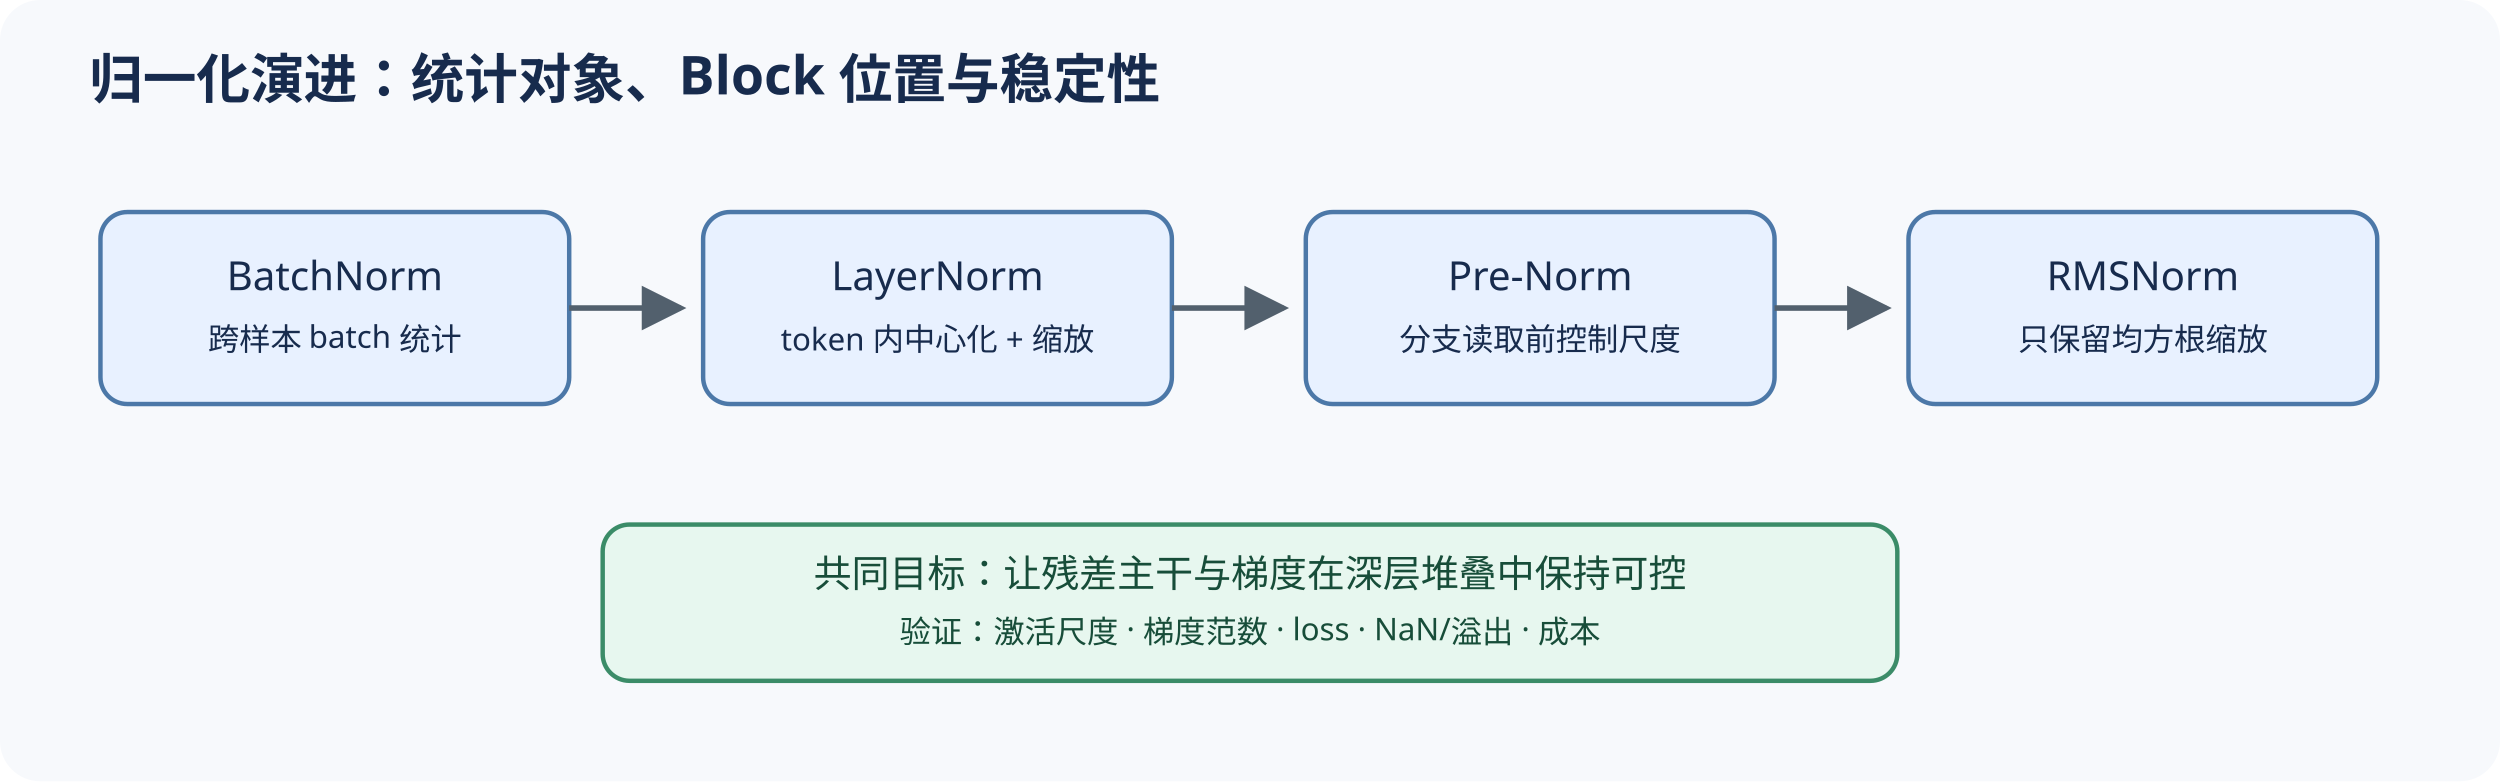
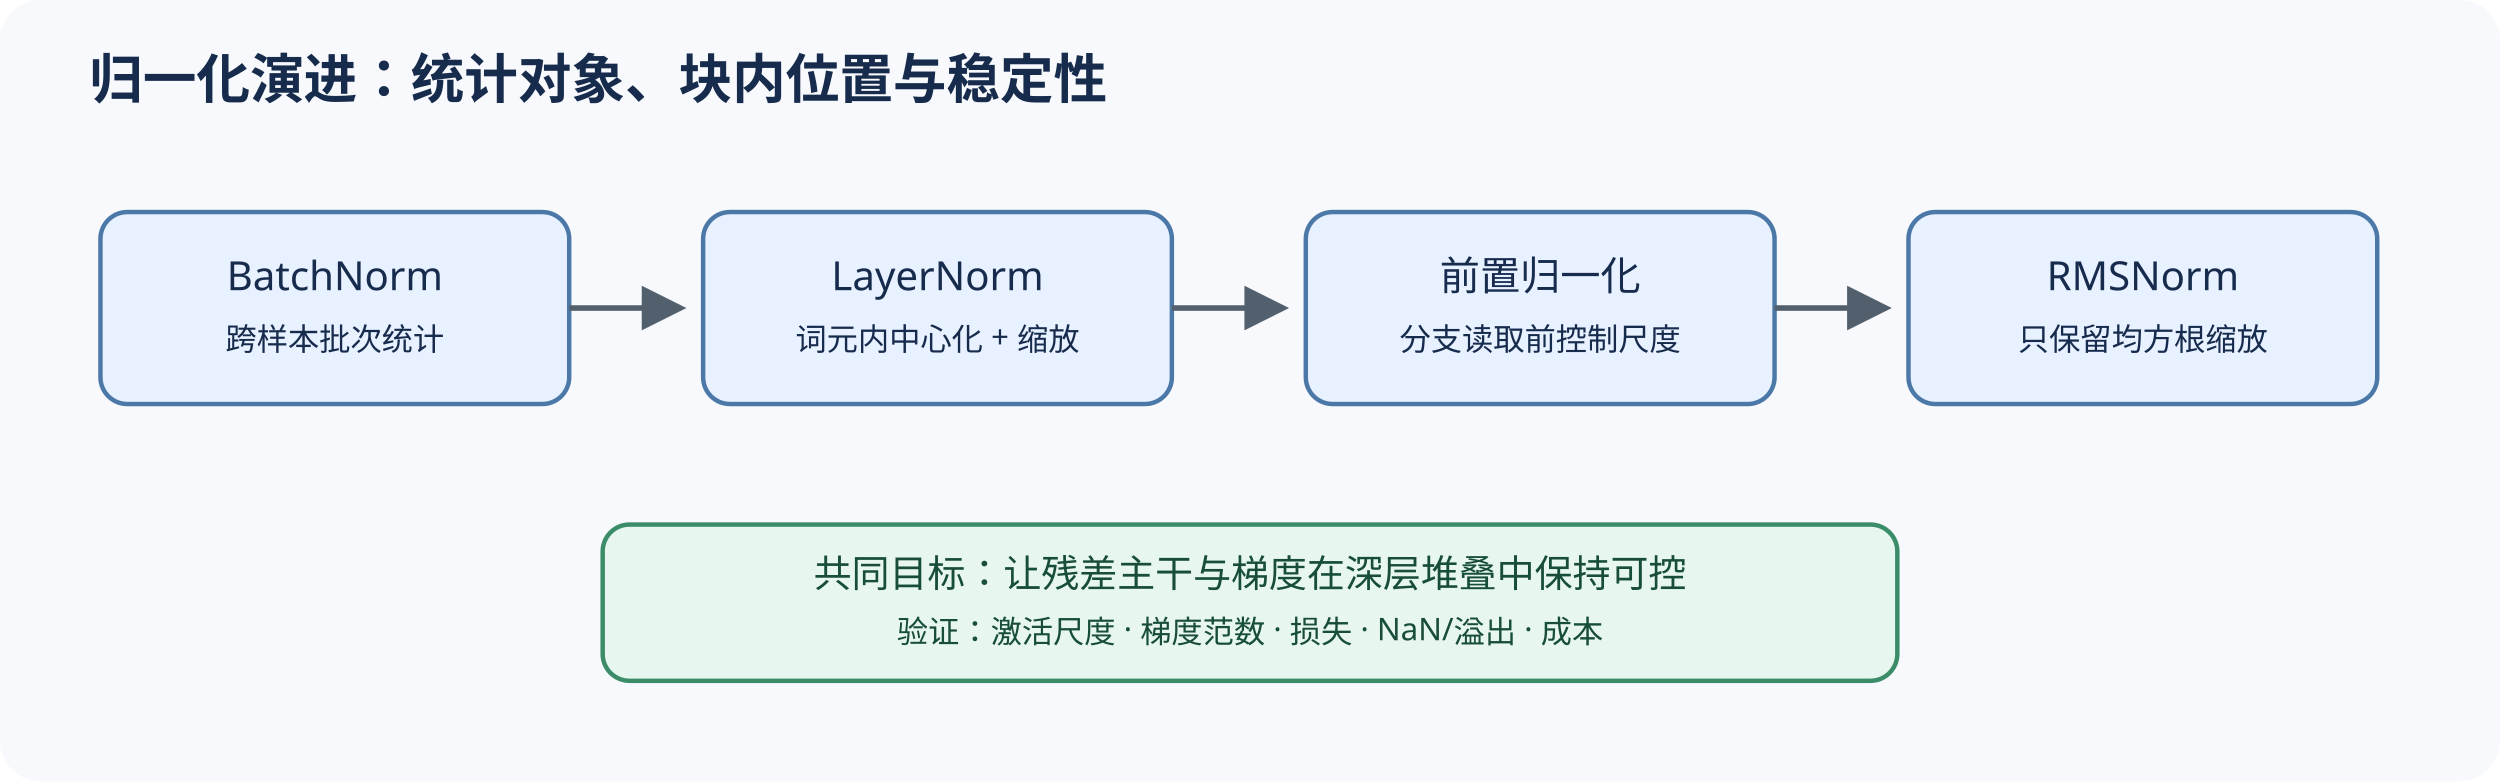
<svg xmlns="http://www.w3.org/2000/svg" width="1120" height="350" viewBox="0 0 1120 350">
  <defs>
    <marker id="a" markerWidth="8" markerHeight="8" refX="7" refY="4" orient="auto">
      <path d="M0,0 L8,4 L0,8 Z" fill="#52606d" />
    </marker>
  </defs>
  <rect width="1120" height="350" rx="18" fill="#f7f9fc" />
-   <text x="40" y="44" font-family="sans-serif" font-size="24" font-weight="700" fill="#172b4d">归一化演进：统计对象、Block 位置与稳定性</text>
+   <text x="40" y="44" font-family="sans-serif" font-size="24" font-weight="700" fill="#172b4d">归一化演进：统计对象、块内位置与稳定性</text>
  <g font-family="sans-serif" text-anchor="middle">
    <g fill="#e8f1ff" stroke="#4c78a8" stroke-width="2">
      <rect x="45" y="95" width="210" height="86" rx="12" />
      <rect x="315" y="95" width="210" height="86" rx="12" />
      <rect x="585" y="95" width="210" height="86" rx="12" />
      <rect x="855" y="95" width="210" height="86" rx="12" />
    </g>
    <g fill="#172b4d">
      <text x="150" y="130" font-size="18">BatchNorm</text>
-       <text x="150" y="157" font-size="14">跨样本 batch 统计</text>
+       <text x="150" y="157" font-size="14">跨样本批次统计</text>
      <text x="420" y="130" font-size="18">LayerNorm</text>
-       <text x="420" y="157" font-size="14">token 内中心化 + 缩放</text>
-       <text x="690" y="130" font-size="18">Pre-Norm</text>
+       <text x="420" y="157" font-size="14">词元内中心化 + 缩放</text>
+       <text x="690" y="130" font-size="18">前置归一化</text>
      <text x="690" y="157" font-size="14">分支读取前控制尺度</text>
      <text x="960" y="130" font-size="18">RMSNorm</text>
      <text x="960" y="157" font-size="14">只保留均方根缩放</text>
    </g>
    <g stroke="#52606d" stroke-width="2.5" fill="none" marker-end="url(#a)">
      <path d="M255 138 H305" />
      <path d="M525 138 H575" />
      <path d="M795 138 H845" />
    </g>
    <rect x="270" y="235" width="580" height="70" rx="12" fill="#e7f7ef" stroke="#3b8c68" stroke-width="2" />
    <text x="560" y="263" fill="#174d39" font-size="17">共同目标：让残差主干与梯度在深层堆叠中保持可控</text>
-     <text x="560" y="288" fill="#174d39" font-size="14">验证：激活尺度 · 梯度范数 · loss · NaN/溢出 · 成本</text>
+     <text x="560" y="288" fill="#174d39" font-size="14">验证：激活尺度 · 梯度范数 · 损失 · NaN/溢出 · 成本</text>
  </g>
</svg>
